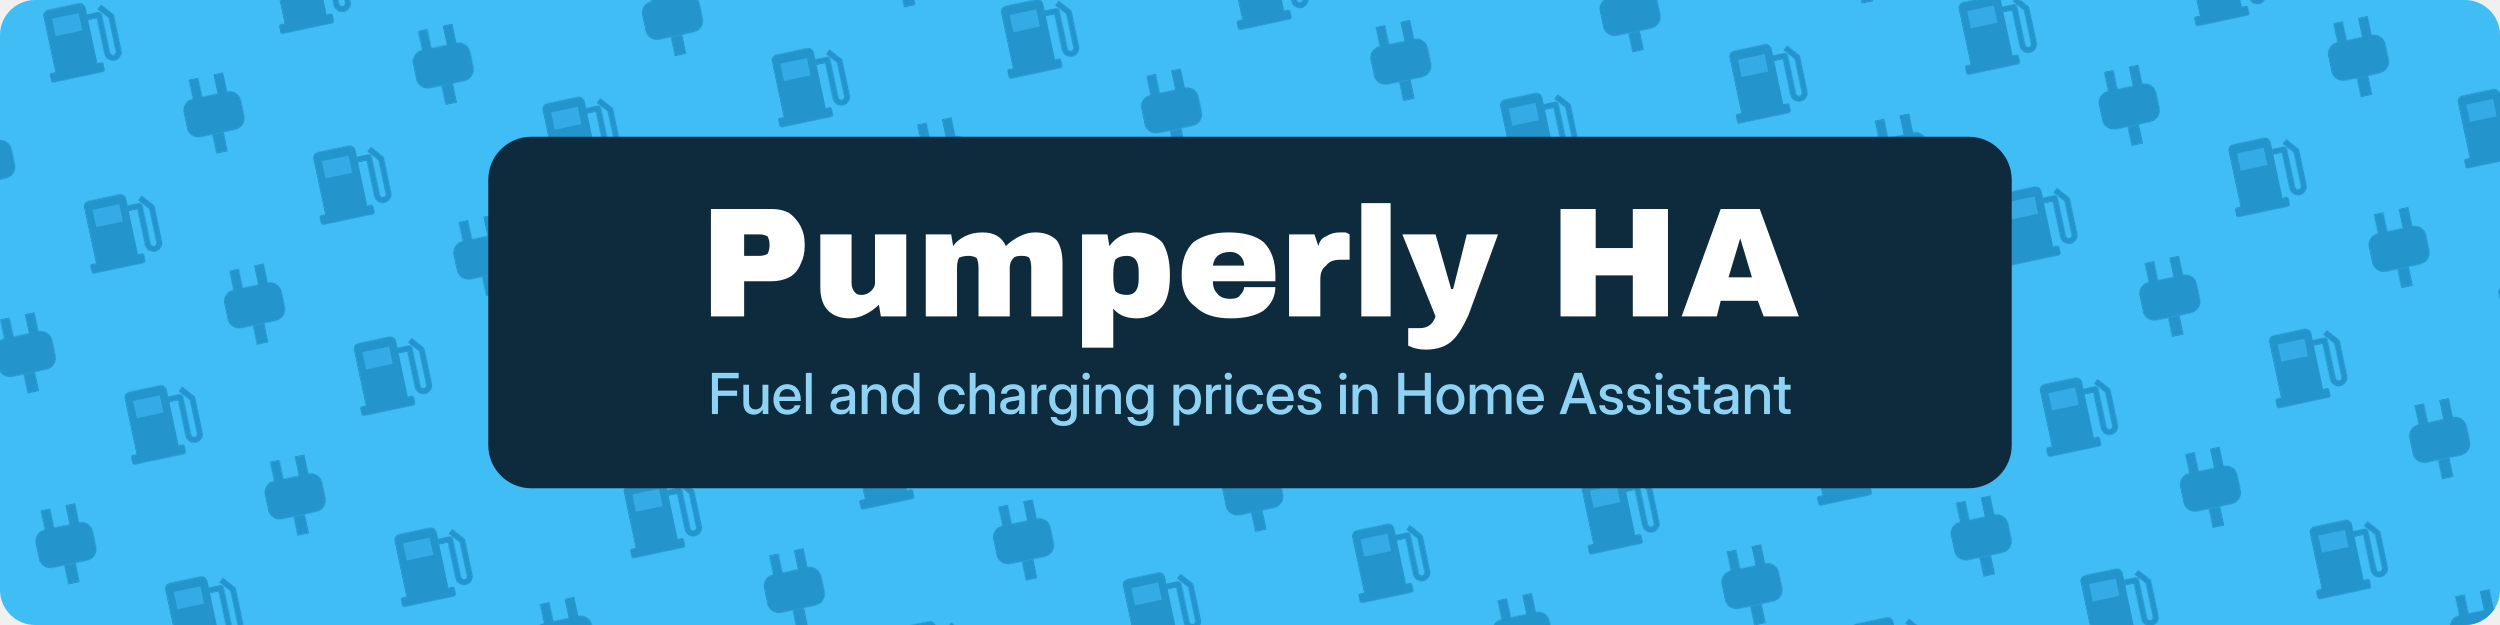
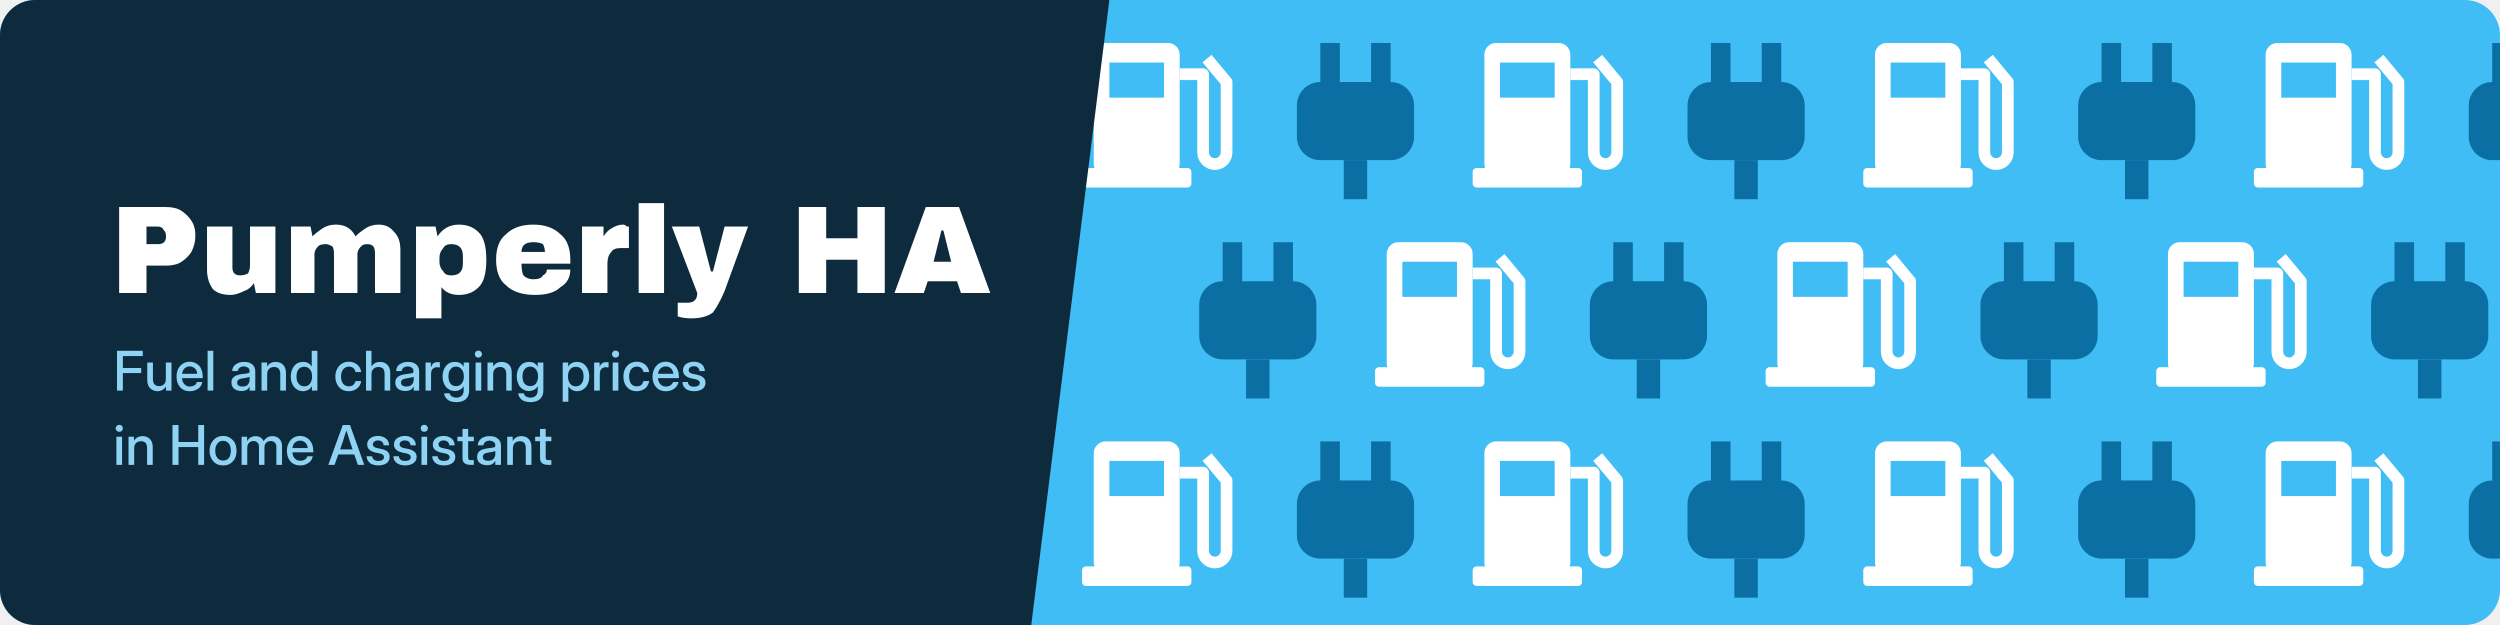
- <svg xmlns="http://www.w3.org/2000/svg" viewBox="0 0 1280 320" width="1280" height="320" role="img" aria-label="Pumperly HA: a wallpaper of pump and plug pictograms">
+ <svg xmlns="http://www.w3.org/2000/svg" viewBox="0 0 1280 320" width="1280" height="320" role="img" aria-label="Pumperly HA: a wall of pump and plug pictograms">
  <defs>
    <clipPath id="cl">
      <rect width="1280" height="320" rx="18" />
    </clipPath>
-     <pattern id="pp" width="120" height="100" patternUnits="userSpaceOnUse" patternTransform="rotate(-12)">
-       <g fill="#2394CC">
-         <g transform="translate(20,10)">
-           <rect x="0" y="0" width="22" height="34" rx="3" />
-           <rect x="4" y="5" width="14" height="9" fill="#35ABE6" />
-           <path d="M22 8 h6 v20 a3 3 0 0 0 6 0 v-18 l-5 -6" fill="none" stroke="#2394CC" stroke-width="3" stroke-linejoin="round" />
-           <rect x="-3" y="32" width="28" height="5" rx="1" />
-         </g>
-         <g transform="translate(80,60)">
-           <rect x="0" y="10" width="30" height="20" rx="6" />
-           <rect x="6" y="0" width="5" height="12" />
-           <rect x="19" y="0" width="5" height="12" />
-           <rect x="12" y="30" width="6" height="10" />
-         </g>
-       </g>
-     </pattern>
+     <g id="pu">
+       <rect x="0" y="0" width="22" height="34" rx="3" />
+       <rect x="4" y="5" width="14" height="9" fill="#41BDF5" />
+       <path d="M22 8 h6 v20 a3 3 0 0 0 6 0 v-18 l-5 -6" fill="none" stroke="currentColor" stroke-width="3" stroke-linejoin="round" />
+       <rect x="-3" y="32" width="28" height="5" rx="1" />
+     </g>
+     <g id="pl">
+       <rect x="0" y="10" width="30" height="20" rx="6" />
+       <rect x="6" y="0" width="5" height="12" />
+       <rect x="19" y="0" width="5" height="12" />
+       <rect x="12" y="30" width="6" height="10" />
+     </g>
  </defs>
  <g clip-path="url(#cl)">
    <rect width="1280" height="320" fill="#41BDF5" />
-     <rect width="1280" height="320" fill="url(#pp)" />
-     <rect x="250" y="70" width="780" height="180" rx="22" fill="#0E2A3D" />
-     <path fill="#fff" d="M412,125l0,1q0,5-2,9q-2,5-6,7q-4,2-9,2l-14,0l0,18l-17,0l0-55l31,0q5,0 9,2q4,3 6,7q2,4 2,9zM381,131l8,0q2,0 4-1q1-2 1-4l0-1q0-2-1-4q-2-1-4-1l-8,0zM451,162l-1-6q-3,3-7,5q-4,2-8,2q-7,0-11-4q-4-4-4-12l0-27l16,0l0,25q0,3 2,5q1,1 3,1q3,0 5-2q2-2 2-4l0-25l16,0l0,42zM544,135l0,27l-16,0l0-25q0-3-1-5q-1-1-4-1q-3,0-4,1q-2,2-2,5l0,25l-16,0l0-25q0-3-1-5q-2-1-4-1q-3,0-5,1q-1,2-1,5l0,25l-16,0l0-42l13,0l1,6q2-3 6-5q4-2 9-2q9,0 12,7q3-3 7-5q4-2 8-2q7,0 11,4q3,4 3,12zM599,141q0,11-4,16q-5,6-13,6q-8,0-12-5l0,20l-16,0l0-58l13,0l1,6q5-7 14-7q8,0 13,5q4,6 4,17zM570,140l0,2q0,4 1,7q2,2 6,2q6,0 6-8l0-4q0-8-6-8q-4,0-6,2q-1,3-1,7zM653,141l0,3l-32,0q0,4 2,6q2,3 7,3q4,0 5-2q2-2 2-4l16,0q0,7-6,12q-6,4-17,4q-12,0-18-6q-7-5-7-16q0-11 6-17q7-5 18-5q12,0 18,5q6,6 6,17zM621,136l16,0q0-3-2-5q-2-2-5-2q-8,0-9,7zM691,120l0,13l-5,0q-5,0-7,3q-3,2-3,7l0,19l-16,0l0-42l13,0l2,6q1-4 4-5q3-2 7-2q2,0 3,0q2,1 2,1zM697,162l0-58l15,0l0,58zM730,179q-5,0-9-2l0-9l6,0q6,0 8-6l-17-42l17,0l8,28l1,0l7-28l16,0l-15,41q-4,9-8,13q-5,5-14,5zM836,162l0-21l-19,0l0,21l-18,0l0-55l18,0l0,20l19,0l0-20l18,0l0,55zM903,162l-3-8l-19,0l-2,8l-18,0l20-55l20,0l20,55zM885,142l12,0l-6-20l0,0z" />
-     <path fill="#8FD3F4" d="M364.5,212l0-21.1l13.7,0l0,2.8l-10.6,0l0,6.3l9.8,0l0,2.7l-9.8,0l0,9.3zM386,212.3q-1.6,0-2.8-.7q-1.2-.6-1.9-2q-.7-1.3-.7-3.2l0-9.4l2.9,0l0,9q0,1.8 .9,2.7q.9,.9 2.4,.9q1,0 1.8-.4q.9-.4 1.3-1.3q.5-.9 .5-2.2l0-8.7l3,0l0,15l-2.9,0l0-3.7l.7,0q-.8,2-2.1,3q-1.3,1-3.1,1zM403.2,212.3q-2.3,0-3.9-1q-1.5-1-2.4-2.7q-.9-1.8-.9-4q0-2.3 .9-4.1q.9-1.8 2.5-2.8q1.6-1 3.6-1q1.6,0 2.9,.6q1.3,.5 2.2,1.6q.9,1 1.4,2.5q.5,1.4 .5,3.1l0,.8l-12.6,0l0-2.2l11,0l-1.3,.7q0-1.4-.5-2.5q-.5-1-1.4-1.5q-.9-.6-2.2-.6q-1.2,0-2.1,.6q-.9,.5-1.4,1.5q-.5,1.1-.5,2.5l0,1.2q0,1.5 .5,2.5q.5,1.1 1.4,1.7q1,.6 2.3,.6q1,0 1.7-.3q.8-.3 1.3-.8q.5-.5 .7-1.2l2.9,0q-.3,1.4-1.2,2.5q-1,1.1-2.4,1.7q-1.4,.6-3,.6zM415.6,190.9l0,21.1l-3,0l0-21.1zM430.4,212.2q-1.5,0-2.7-.5q-1.1-.5-1.8-1.5q-.7-1-.7-2.5q0-1.3 .5-2.1q.5-.8 1.3-1.3q.9-.5 1.9-.7q1.1-.3 2.2-.4q1.4-.2 2.2-.3q.9-.1 1.2-.3q.4-.2 .4-.8l0-.1q0-.7-.4-1.3q-.4-.5-1-.9q-.7-.3-1.7-.3q-.9,0-1.6,.3q-.8,.3-1.2,.9q-.4,.5-.5,1.2l-2.9,0q.1-1.4 .8-2.5q.8-1.1 2.2-1.7q1.4-.7 3.3-.7q1.4,0 2.5,.4q1.1,.4 1.8,1q.8,.7 1.2,1.6q.4,.9 .4,2l0,10.3l-2.9,0l0-2.1l-.1,0q-.3,.6-.8,1.1q-.6,.6-1.4,.9q-.9,.3-2.2,.3zM431,209.8q1.3,0 2.2-.4q.8-.5 1.3-1.3q.4-.8 .4-1.7l0-1.7q-.2,.1-.5,.2q-.4,.1-.9,.2q-.5,.1-1.1,.2q-.5,.1-1.1,.1q-.8,.2-1.5,.4q-.8,.3-1.2,.7q-.4,.5-.4,1.3q0,.6 .3,1.1q.4,.4 1,.7q.6,.2 1.5,.2zM444.2,203.4l0,8.6l-3,0l0-15l2.9,0l0,3.8l-.7,0q.8-2.1 2.1-3.1q1.3-1 3.1-1q1.6,0 2.8,.7q1.2,.7 1.9,2q.7,1.3 .7,3.3l0,9.3l-2.9,0l0-8.9q0-1.8-.9-2.8q-.9-.9-2.4-.9q-1,0-1.9,.4q-.8,.4-1.2,1.3q-.5,.9-.5,2.3zM463.2,212.3q-2,0-3.4-1q-1.5-1-2.3-2.7q-.8-1.8-.8-4.1q0-2.3 .8-4q.8-1.8 2.3-2.8q1.4-1 3.3-1q1,0 1.9,.3q.9,.3 1.6,.8q.7,.6 1.1,1.4l.1,0l0-8.3l3,0l0,21.1l-3,0l0-2.3l0,0q-.5,.9-1.2,1.5q-.7,.5-1.6,.8q-.9,.3-1.8,.3zM463.8,209.7q1.2,0 2.2-.6q.9-.7 1.4-1.8q.6-1.2 .6-2.8q0-1.6-.6-2.7q-.5-1.2-1.4-1.8q-1-.7-2.2-.7q-1.2,0-2.1,.6q-1,.6-1.5,1.8q-.5,1.1-.5,2.8q0,1.7 .5,2.9q.5,1.1 1.5,1.7q.9,.6 2.1,.6zM487.4,212.3q-2.1,0-3.7-1q-1.6-.9-2.5-2.7q-.9-1.8-.9-4q0-2.4 .9-4.1q.9-1.8 2.5-2.8q1.6-1 3.7-1q1.4,0 2.5,.4q1.1,.4 2,1.1q.9,.8 1.4,1.8q.5,1 .7,2.2l-3,0q-.1-.7-.4-1.2q-.3-.5-.7-.9q-.5-.4-1.1-.6q-.6-.2-1.4-.2q-1.2,0-2.2,.6q-.9,.7-1.4,1.9q-.5,1.2-.5,2.8q0,1.5 .5,2.7q.5,1.2 1.4,1.8q1,.7 2.2,.7q.8,0 1.4-.2q.6-.2 1-.6q.4-.4 .7-.9q.3-.6 .5-1.2l3,0q-.2,1.1-.7,2.1q-.5,1-1.4,1.8q-.9,.7-2,1.1q-1.1,.4-2.5,.4zM499.5,203.4l0,8.6l-3,0l0-21.1l3,0l0,9.9l-.8,0q.8-2.1 2.1-3.1q1.3-1 3.2-1q1.5,0 2.7,.7q1.2,.7 2,2q.7,1.3 .7,3.3l0,9.3l-3,0l0-8.9q0-1.8-.9-2.8q-.8-.9-2.4-.9q-1,0-1.8,.4q-.8,.4-1.3,1.3q-.5,.9-.5,2.3zM517.3,212.2q-1.5,0-2.7-.5q-1.1-.5-1.8-1.5q-.7-1-.7-2.5q0-1.3 .5-2.1q.5-.8 1.3-1.3q.9-.5 1.9-.7q1.1-.3 2.2-.4q1.4-.2 2.2-.3q.9-.1 1.2-.3q.4-.2 .4-.8l0-.1q0-.7-.4-1.3q-.4-.5-1-.9q-.7-.3-1.7-.3q-.9,0-1.6,.3q-.8,.3-1.2,.9q-.4,.5-.5,1.2l-2.9,0q.1-1.4 .8-2.5q.8-1.1 2.2-1.7q1.4-.7 3.3-.7q1.4,0 2.5,.4q1.1,.4 1.8,1q.8,.7 1.2,1.6q.4,.9 .4,2l0,10.3l-2.9,0l0-2.1l-.1,0q-.3,.6-.8,1.1q-.6,.6-1.4,.9q-.9,.3-2.2,.3zM517.9,209.8q1.3,0 2.2-.4q.8-.5 1.3-1.3q.4-.8 .4-1.7l0-1.7q-.2,.1-.5,.2q-.4,.1-.9,.2q-.5,.1-1.1,.2q-.5,.1-1.1,.1q-.8,.2-1.5,.4q-.8,.3-1.2,.7q-.4,.5-.4,1.3q0,.6 .3,1.1q.4,.4 1,.7q.6,.2 1.5,.2zM528.1,212l0-15l2.8,0l0,2.5l.1,0q.4-1.3 1.3-2q.9-.6 2.3-.6q.4,0 .6,0q.3,0 .5,0l0,2.8q-.2,0-.6-.1q-.4,0-1,0q-.8,0-1.5,.4q-.7,.3-1.1,1.1q-.4,.8-.4,2.1l0,8.8zM544.5,218.1q-1.9,0-3.3-.5q-1.4-.6-2.2-1.6q-.9-1.1-1.1-2.5l3,0q.2,.7 .7,1.2q.5,.5 1.2,.7q.7,.3 1.7,.3q1.8,0 2.8-1q1-1 1-2.8l0-2.3l0,0q-.5,.9-1.2,1.5q-.7,.5-1.6,.8q-.8,.3-1.8,.3q-2,0-3.4-1q-1.5-1-2.3-2.7q-.8-1.7-.8-4q0-2.3 .8-4q.8-1.8 2.3-2.8q1.4-1 3.4-1q.9,0 1.8,.3q.9,.3 1.6,.9q.7,.5 1.2,1.4l0,0l0-2.3l3,0l0,14.8q0,2.3-.9,3.7q-1,1.3-2.5,2q-1.6,.6-3.4,.6zM544.3,209.6q1.3,0 2.2-.6q.9-.6 1.5-1.8q.5-1.2 .5-2.7q0-1.6-.5-2.8q-.6-1.1-1.5-1.8q-.9-.6-2.2-.6q-1.2,0-2.1,.6q-.9,.6-1.5,1.7q-.5,1.2-.5,2.9q0,1.6 .5,2.8q.6,1.1 1.5,1.7q.9,.6 2.1,.6zM554.6,212l0-15l3,0l0,15zM556.1,194.5q-.8,0-1.3-.6q-.6-.5-.6-1.3q0-.7 .6-1.3q.5-.5 1.3-.5q.8,0 1.4,.5q.5,.6 .5,1.3q0,.8-.5,1.3q-.6,.6-1.4,.6zM564,203.4l0,8.6l-3,0l0-15l2.9,0l0,3.8l-.7,0q.8-2.1 2.1-3.1q1.3-1 3.1-1q1.6,0 2.8,.7q1.2,.7 1.9,2q.8,1.3 .8,3.3l0,9.3l-3,0l0-8.9q0-1.8-.9-2.8q-.9-.9-2.4-.9q-1,0-1.8,.4q-.9,.4-1.3,1.3q-.5,.9-.5,2.3zM583.7,218.1q-1.8,0-3.2-.5q-1.4-.6-2.2-1.6q-.9-1.1-1.1-2.5l3,0q.2,.7 .7,1.2q.5,.5 1.2,.7q.7,.3 1.6,.3q1.9,0 2.9-1q1-1 1-2.8l0-2.3l0,0q-.5,.9-1.2,1.5q-.7,.5-1.6,.8q-.8,.3-1.8,.3q-2,0-3.4-1q-1.5-1-2.3-2.7q-.8-1.7-.8-4q0-2.3 .8-4q.8-1.8 2.3-2.8q1.4-1 3.4-1q.9,0 1.8,.3q.9,.3 1.6,.9q.7,.5 1.2,1.4l0,0l0-2.3l3,0l0,14.8q0,2.3-1,3.7q-.9,1.3-2.4,2q-1.6,.6-3.5,.6zM583.6,209.6q1.3,0 2.2-.6q.9-.6 1.5-1.8q.5-1.2 .5-2.7q0-1.6-.5-2.8q-.6-1.1-1.5-1.8q-.9-.6-2.2-.6q-1.2,0-2.1,.6q-1,.6-1.5,1.7q-.5,1.2-.5,2.9q0,1.6 .5,2.8q.5,1.1 1.5,1.7q.9,.6 2.1,.6zM600.8,217.9l0-20.9l3,0l0,2.2l0,0q.5-.8 1.2-1.4q.7-.5 1.6-.8q.9-.3 1.8-.3q2,0 3.4,1q1.5,1 2.3,2.8q.8,1.7 .8,4q0,2.3-.8,4.1q-.8,1.7-2.3,2.7q-1.4,1-3.4,1q-.9,0-1.8-.3q-.8-.3-1.5-.8q-.7-.6-1.2-1.5l-.1,0l0,8.2zM607.8,209.7q1.2,0 2.1-.6q1-.6 1.5-1.7q.5-1.2 .5-2.9q0-1.7-.5-2.8q-.5-1.2-1.5-1.8q-.9-.6-2.1-.6q-1.3,0-2.2,.7q-.9,.6-1.5,1.8q-.5,1.1-.5,2.7q0,1.6 .5,2.8q.6,1.1 1.5,1.8q.9,.6 2.2,.6zM617.5,212l0-15l2.9,0l0,2.5l.1,0q.4-1.3 1.3-2q.8-.6 2.3-.6q.3,0 .6,0q.3,0 .5,0l0,2.8q-.2,0-.6-.1q-.5,0-1,0q-.8,0-1.5,.4q-.7,.3-1.2,1.1q-.4,.8-.4,2.1l0,8.8zM627.4,212l0-15l3,0l0,15zM628.9,194.5q-.8,0-1.4-.6q-.5-.5-.5-1.3q0-.7 .5-1.3q.6-.5 1.4-.5q.8,0 1.3,.5q.6,.6 .6,1.3q0,.8-.6,1.3q-.5,.6-1.3,.6zM640.1,212.3q-2.1,0-3.7-1q-1.6-.9-2.5-2.7q-.9-1.8-.9-4q0-2.4 .9-4.1q.9-1.8 2.5-2.8q1.6-1 3.7-1q1.4,0 2.5,.4q1.2,.4 2,1.1q.9,.8 1.4,1.8q.5,1 .7,2.2l-3,0q-.1-.7-.4-1.2q-.3-.5-.7-.9q-.5-.4-1.1-.6q-.6-.2-1.3-.2q-1.3,0-2.2,.6q-1,.7-1.5,1.9q-.5,1.2-.5,2.8q0,1.5 .5,2.7q.5,1.2 1.5,1.8q.9,.7 2.2,.7q.7,0 1.3-.2q.6-.2 1-.6q.5-.4 .7-.9q.3-.6 .5-1.2l3,0q-.1,1.1-.7,2.1q-.5,1-1.4,1.8q-.8,.7-2,1.1q-1.1,.4-2.5,.4zM655.6,212.3q-2.2,0-3.8-1q-1.6-1-2.5-2.7q-.8-1.8-.8-4q0-2.3 .9-4.1q.9-1.8 2.4-2.8q1.6-1 3.7-1q1.5,0 2.8,.6q1.3,.5 2.2,1.6q.9,1 1.4,2.5q.5,1.4 .5,3.1l0,.8l-12.6,0l0-2.2l11.1,0l-1.4,.7q0-1.4-.4-2.5q-.5-1-1.5-1.5q-.9-.6-2.1-.6q-1.2,0-2.2,.6q-.9,.5-1.4,1.5q-.5,1.1-.5,2.5l0,1.2q0,1.5 .5,2.5q.5,1.1 1.5,1.7q.9,.6 2.3,.6q.9,0 1.7-.3q.7-.3 1.2-.8q.5-.5 .7-1.2l2.9,0q-.3,1.4-1.2,2.5q-.9,1.1-2.3,1.7q-1.4,.6-3.1,.6zM670.6,212.4q-1.8,0-3.1-.6q-1.4-.6-2.2-1.6q-.9-1.1-1-2.7l3,0q.1,1.2 .9,1.8q.8,.7 2.3,.7q1.4,0 2.2-.6q.9-.6 .9-1.5q0-.7-.6-1.2q-.6-.5-1.6-.7l-2.5-.5q-2.1-.5-3.2-1.6q-1.1-1-1.1-2.7q0-1.3 .8-2.3q.7-1 2-1.6q1.3-.6 3-.6q1.7,0 3,.6q1.3,.6 2,1.7q.8,1.1 .8,2.6l-2.8,0q0-1.1-.9-1.8q-.8-.7-2.1-.7q-1.3,0-2,.6q-.8,.6-.8,1.4q0,.8 .6,1.3q.6,.4 1.6,.7l2.5,.5q2.2,.5 3.3,1.5q1,1 1,2.7q0,1.4-.8,2.4q-.8,1-2.1,1.6q-1.4,.6-3.1,.6zM686.1,212l0-15l3,0l0,15zM687.6,194.5q-.8,0-1.3-.6q-.6-.5-.6-1.3q0-.7 .6-1.3q.5-.5 1.3-.5q.8,0 1.4,.5q.5,.6 .5,1.3q0,.8-.5,1.3q-.6,.6-1.4,.6zM695.5,203.4l0,8.6l-3,0l0-15l2.9,0l0,3.8l-.7,0q.8-2.1 2.1-3.1q1.3-1 3.1-1q1.6,0 2.8,.7q1.2,.7 1.9,2q.7,1.3 .7,3.3l0,9.3l-2.9,0l0-8.9q0-1.8-.9-2.8q-.9-.9-2.4-.9q-1,0-1.9,.4q-.8,.4-1.2,1.3q-.5,.9-.5,2.3zM715.9,212l0-21.1l3.1,0l0,8.9l10.5,0l0-8.9l3.1,0l0,21.1l-3.1,0l0-9.4l-10.5,0l0,9.4zM742.7,212.3q-2.2,0-3.8-1q-1.6-.9-2.5-2.7q-.9-1.8-.9-4q0-2.4 .9-4.1q.9-1.8 2.5-2.8q1.6-1 3.8-1q2.1,0 3.7,1q1.6,1 2.5,2.8q.9,1.7 .9,4.1q0,2.2-.9,4q-.9,1.8-2.5,2.7q-1.6,1-3.7,1zM742.7,209.8q1.3,0 2.2-.7q.9-.6 1.4-1.8q.5-1.2 .5-2.7q0-1.7-.5-2.8q-.5-1.2-1.4-1.9q-.9-.6-2.2-.6q-1.3,0-2.2,.6q-.9,.7-1.4,1.9q-.6,1.1-.6,2.8q0,1.5 .6,2.7q.5,1.2 1.4,1.8q.9,.7 2.2,.7zM752.5,212l0-15l2.9,0l0,3.2l-.3,0q.4-1.1 1.1-1.9q.8-.8 1.7-1.2q.9-.4 1.9-.4q1.8,0 3,1q1.3,1 1.5,2.5l-.4,0q.3-1 1-1.8q.7-.7 1.7-1.2q1-.5 2.3-.5q1.4,0 2.5,.7q1.1,.6 1.8,1.8q.7,1.2 .7,3l0,9.8l-3,0l0-9.6q0-1.6-.9-2.3q-.9-.7-2.1-.7q-1,0-1.7,.4q-.8,.4-1.2,1.2q-.4,.7-.4,1.7l0,9.3l-2.9,0l0-9.8q0-1.3-.8-2.1q-.9-.7-2.1-.7q-.9,0-1.7,.4q-.7,.4-1.2,1.2q-.4,.8-.4,2l0,9zM783.6,212.3q-2.2,0-3.8-1q-1.6-1-2.4-2.7q-.9-1.8-.9-4q0-2.3 .9-4.1q.9-1.8 2.5-2.8q1.5-1 3.6-1q1.6,0 2.8,.6q1.3,.5 2.2,1.6q1,1 1.5,2.5q.5,1.4 .5,3.1l0,.8l-12.6,0l0-2.2l11,0l-1.3,.7q0-1.4-.5-2.5q-.5-1-1.4-1.5q-.9-.6-2.2-.6q-1.2,0-2.1,.6q-.9,.5-1.4,1.5q-.5,1.1-.5,2.5l0,1.2q0,1.5 .5,2.5q.4,1.1 1.4,1.7q.9,.6 2.3,.6q1,0 1.7-.3q.8-.3 1.2-.8q.5-.5 .8-1.2l2.8,0q-.2,1.4-1.2,2.5q-.9,1.1-2.3,1.7q-1.4,.6-3.1,.6zM798.5,212l7.6-21.1l3.8,0l7.6,21.1l-3.4,0l-4-11.9q-.5-1.5-1.1-3.3q-.6-1.8-1.4-4.5l.9,0q-.8,2.7-1.4,4.5q-.6,1.8-1.1,3.3l-4.2,11.9zM802.7,206.5l0-2.7l10.6,0l0,2.7zM825,212.4q-1.7,0-3.1-.6q-1.4-.6-2.2-1.6q-.8-1.1-.9-2.7l2.9,0q.1,1.2 1,1.8q.8,.7 2.3,.7q1.4,0 2.2-.6q.8-.6 .8-1.5q0-.7-.6-1.2q-.5-.5-1.5-.7l-2.5-.5q-2.1-.5-3.2-1.6q-1.1-1-1.1-2.7q0-1.3 .7-2.3q.7-1 2-1.6q1.3-.6 3-.6q1.7,0 3,.6q1.3,.6 2.1,1.7q.7,1.1 .8,2.6l-2.9,0q0-1.1-.8-1.8q-.8-.7-2.1-.7q-1.3,0-2.1,.6q-.7,.6-.7,1.4q0,.8 .6,1.3q.5,.4 1.5,.7l2.6,.5q2.2,.5 3.2,1.5q1,1 1,2.7q0,1.4-.7,2.4q-.8,1-2.2,1.6q-1.3,.6-3.1,.6zM839.2,212.4q-1.7,0-3.1-.6q-1.3-.6-2.2-1.6q-.8-1.1-.9-2.7l2.9,0q.1,1.2 1,1.8q.8,.7 2.3,.7q1.4,0 2.2-.6q.8-.6 .8-1.5q0-.7-.6-1.2q-.5-.5-1.5-.7l-2.5-.5q-2.1-.5-3.2-1.6q-1.1-1-1.1-2.7q0-1.3 .7-2.3q.7-1 2-1.6q1.3-.6 3-.6q1.7,0 3,.6q1.3,.6 2.1,1.7q.7,1.1 .8,2.6l-2.9,0q0-1.1-.8-1.8q-.8-.7-2.1-.7q-1.3,0-2.1,.6q-.7,.6-.7,1.4q0,.8 .6,1.3q.5,.4 1.5,.7l2.6,.5q2.2,.5 3.2,1.5q1,1 1,2.7q0,1.4-.7,2.4q-.8,1-2.2,1.6q-1.3,.6-3.1,.6zM847.9,212l0-15l3,0l0,15zM849.4,194.5q-.8,0-1.4-.6q-.5-.5-.5-1.3q0-.7 .5-1.3q.6-.5 1.4-.5q.8,0 1.3,.5q.6,.6 .6,1.3q0,.8-.6,1.3q-.5,.6-1.3,.6zM859.8,212.4q-1.7,0-3.1-.6q-1.4-.6-2.2-1.6q-.9-1.1-1-2.7l3,0q.1,1.2 .9,1.8q.9,.7 2.3,.7q1.4,0 2.3-.6q.8-.6 .8-1.5q0-.7-.6-1.2q-.6-.5-1.6-.7l-2.4-.5q-2.2-.5-3.2-1.6q-1.1-1-1.1-2.7q0-1.3 .7-2.3q.7-1 2-1.6q1.3-.6 3-.6q1.7,0 3,.6q1.3,.6 2.1,1.7q.7,1.1 .8,2.6l-2.9,0q0-1.1-.8-1.8q-.8-.7-2.2-.7q-1.2,0-2,.6q-.7,.6-.7,1.4q0,.8 .5,1.3q.6,.4 1.6,.7l2.6,.5q2.2,.5 3.2,1.5q1,1 1,2.7q0,1.4-.8,2.4q-.8,1-2.1,1.6q-1.4,.6-3.1,.6zM875.6,197l0,2.5l-8.6,0l0-2.5zM869.6,193l3,0l0,15q0,.9 .3,1.2q.4,.3 1.3,.3q.3,0 .7,0q.4,0 .7,0l0,2.5q-.3,0-.8,0q-.6,0-1,0q-2.1,0-3.2-.9q-1-.9-1-2.7zM882.6,212.2q-1.5,0-2.7-.5q-1.2-.5-1.8-1.5q-.7-1-.7-2.5q0-1.3 .5-2.1q.5-.8 1.3-1.3q.8-.5 1.9-.7q1.1-.3 2.2-.4q1.4-.2 2.2-.3q.8-.1 1.2-.3q.3-.2 .3-.8l0-.1q0-.7-.3-1.3q-.4-.5-1.1-.9q-.6-.3-1.6-.3q-.9,0-1.7,.3q-.7,.3-1.1,.9q-.5,.5-.5,1.2l-2.9,0q0-1.4 .8-2.5q.8-1.1 2.2-1.7q1.4-.7 3.3-.7q1.3,0 2.4,.4q1.1,.4 1.9,1q.8,.7 1.2,1.6q.4,.9 .4,2l0,10.3l-3,0l0-2.1l0,0q-.3,.6-.9,1.1q-.5,.6-1.4,.9q-.8,.3-2.1,.3zM883.2,209.8q1.3,0 2.2-.4q.8-.5 1.2-1.3q.4-.8 .4-1.7l0-1.7q-.1,.1-.5,.2q-.3,.1-.8,.2q-.5,.1-1.1,.2q-.6,.1-1.1,.1q-.9,.2-1.6,.4q-.7,.3-1.1,.7q-.4,.5-.4,1.3q0,.6 .3,1.1q.3,.4 1,.7q.6,.2 1.5,.2zM896.3,203.4l0,8.6l-2.9,0l0-15l2.9,0l0,3.8l-.7,0q.7-2.1 2-3.1q1.4-1 3.2-1q1.6,0 2.8,.7q1.2,.7 1.9,2q.7,1.3 .7,3.3l0,9.3l-3,0l0-8.9q0-1.8-.8-2.8q-.9-.9-2.4-.9q-1.1,0-1.9,.4q-.8,.4-1.3,1.3q-.5,.9-.5,2.3zM916.8,197l0,2.5l-8.7,0l0-2.5zM910.8,193l3,0l0,15q0,.9 .3,1.2q.3,.3 1.2,.3q.4,0 .8,0q.4,0 .7,0l0,2.5q-.4,0-.9,0q-.5,0-1,0q-2.1,0-3.1-.9q-1-.9-1-2.7z" />
+     <use href="#pu" fill="#FFF" color="#FFF" transform="translate(560,22) scale(2)" />
+     <use href="#pl" fill="#0B6FA4" color="#0B6FA4" transform="translate(664,22) scale(2)" />
+     <use href="#pu" fill="#FFF" color="#FFF" transform="translate(760,22) scale(2)" />
+     <use href="#pl" fill="#0B6FA4" color="#0B6FA4" transform="translate(864,22) scale(2)" />
+     <use href="#pu" fill="#FFF" color="#FFF" transform="translate(960,22) scale(2)" />
+     <use href="#pl" fill="#0B6FA4" color="#0B6FA4" transform="translate(1064,22) scale(2)" />
+     <use href="#pu" fill="#FFF" color="#FFF" transform="translate(1160,22) scale(2)" />
+     <use href="#pl" fill="#0B6FA4" color="#0B6FA4" transform="translate(1264,22) scale(2)" />
+     <use href="#pl" fill="#0B6FA4" color="#0B6FA4" transform="translate(614,124) scale(2)" />
+     <use href="#pu" fill="#FFF" color="#FFF" transform="translate(710,124) scale(2)" />
+     <use href="#pl" fill="#0B6FA4" color="#0B6FA4" transform="translate(814,124) scale(2)" />
+     <use href="#pu" fill="#FFF" color="#FFF" transform="translate(910,124) scale(2)" />
+     <use href="#pl" fill="#0B6FA4" color="#0B6FA4" transform="translate(1014,124) scale(2)" />
+     <use href="#pu" fill="#FFF" color="#FFF" transform="translate(1110,124) scale(2)" />
+     <use href="#pl" fill="#0B6FA4" color="#0B6FA4" transform="translate(1214,124) scale(2)" />
+     <use href="#pu" fill="#FFF" color="#FFF" transform="translate(1310,124) scale(2)" />
+     <use href="#pu" fill="#FFF" color="#FFF" transform="translate(560,226) scale(2)" />
+     <use href="#pl" fill="#0B6FA4" color="#0B6FA4" transform="translate(664,226) scale(2)" />
+     <use href="#pu" fill="#FFF" color="#FFF" transform="translate(760,226) scale(2)" />
+     <use href="#pl" fill="#0B6FA4" color="#0B6FA4" transform="translate(864,226) scale(2)" />
+     <use href="#pu" fill="#FFF" color="#FFF" transform="translate(960,226) scale(2)" />
+     <use href="#pl" fill="#0B6FA4" color="#0B6FA4" transform="translate(1064,226) scale(2)" />
+     <use href="#pu" fill="#FFF" color="#FFF" transform="translate(1160,226) scale(2)" />
+     <use href="#pl" fill="#0B6FA4" color="#0B6FA4" transform="translate(1264,226) scale(2)" />
+     <path d="M0 0 H568 L528 320 H0 Z" fill="#0E2A3D" />
+     <path fill="#fff" d="M100,120l0,1q0,4-2,8q-2,3-5,5q-3,2-8,2l-10,0l0,14l-14,0l0-44l24,0q5,0 8,2q3,2 5,5q2,3 2,7zM75,125l6,0q2,0 3-1q1-1 1-3l0,0q0-2-1-3q-1-2-3-2l-6,0zM131,150l-1-5q-2,3-5,4q-4,2-7,2q-6,0-9-3q-3-4-3-10l0-22l13,0l0,21q0,2 1,3q1,1 3,1q2,0 4-1q1-2 1-4l0-20l13,0l0,34zM205,128l0,22l-13,0l0-20q0-3-1-4q-1-1-3-1q-2,0-3,1q-2,2-2,4l0,20l-12,0l0-20q0-3-1-4q-2-1-3-1q-3,0-4,1q-2,2-2,4l0,20l-12,0l0-34l10,0l1,5q2-2 5-4q3-2 7-2q7,0 10,6q2-2 5-4q3-2 7-2q5,0 8,4q3,3 3,9zM249,133q0,9-3,13q-4,5-11,5q-6,0-9-4l0,16l-13,0l0-47l10,0l1,5q4-6 11-6q7,0 11,5q3,4 3,13zM225,132l0,2q0,3 2,5q1,2 4,2q6,0 6-6l0-4q0-6-6-6q-3,0-4,2q-2,2-2,5zM292,133l0,2l-25,0q0,4 1,6q2,2 5,2q4,0 5-2q2-1 2-3l12,0q0,6-5,9q-4,4-13,4q-10,0-15-5q-5-4-5-13q0-9 5-13q5-5 14-5q9,0 14,5q5,4 5,13zM267,129l12,0q0-2-1-4q-2-1-5-1q-6,0-6,5zM322,116l0,11l-4,0q-4,0-5,2q-2,2-2,6l0,15l-13,0l0-34l11,0l0,5q2-3 4-4q3-2 6-2q1,0 2,1q1,0 1,0zM327,150l0-46l13,0l0,46zM354,163q-4,0-7-1l0-7l5,0q5,0 5-5l-13-34l14,0l6,23l1,0l6-23l12,0l-12,33q-3,7-6,11q-4,3-11,3zM439,150l0-17l-16,0l0,17l-14,0l0-44l14,0l0,16l16,0l0-16l14,0l0,44zM492,150l-2-6l-15,0l-2,6l-15,0l16-44l17,0l16,44zM478,134l9,0l-4-16l-1,0z" />
+     <path fill="#8FD3F4" d="M59.9,200l0-20.4l13.2,0l0,2.7l-10.2,0l0,6.1l9.4,0l0,2.6l-9.4,0l0,9zM80.6,200.3q-1.4,0-2.6-.7q-1.2-.6-1.9-1.9q-.7-1.3-.7-3.1l0-9l2.9,0l0,8.6q0,1.7 .8,2.6q.9,.9 2.4,.9q.9,0 1.7-.4q.8-.4 1.3-1.2q.4-.9 .4-2.2l0-8.3l2.9,0l0,14.4l-2.8,0l0-3.6l.7,0q-.7,1.9-2,2.9q-1.3,1-3.1,1zM97.2,200.3q-2.1,0-3.6-.9q-1.6-1-2.4-2.7q-.8-1.7-.8-3.9q0-2.2 .8-3.9q.9-1.7 2.4-2.7q1.5-1 3.5-1q1.5,0 2.8,.6q1.2,.5 2.1,1.5q.9,1 1.3,2.4q.5,1.4 .5,3.1l0,.8l-12.1,0l0-2.2l10.6,0l-1.3,.6q0-1.3-.4-2.3q-.5-1-1.4-1.5q-.9-.6-2.1-.6q-1.2,0-2,.6q-.9,.5-1.4,1.5q-.5,1-.5,2.3l0,1.3q0,1.4 .5,2.4q.5,1 1.4,1.6q.9,.6 2.2,.6q.9,0 1.6-.3q.8-.3 1.3-.8q.4-.5 .6-1.2l2.8,0q-.3,1.4-1.1,2.5q-.9,1-2.3,1.6q-1.3,.6-3,.6zM109.2,179.6l0,20.4l-2.9,0l0-20.4zM123.5,200.2q-1.4,0-2.5-.5q-1.2-.5-1.8-1.4q-.7-1-.7-2.4q0-1.3 .5-2.1q.5-.7 1.3-1.2q.8-.5 1.8-.7q1-.3 2.1-.4q1.4-.2 2.2-.3q.8-.1 1.1-.3q.3-.2 .3-.7l0-.2q0-.7-.3-1.2q-.3-.5-1-.8q-.7-.4-1.6-.4q-.9,0-1.6,.3q-.7,.3-1.1,.9q-.4,.5-.5,1.2l-2.8,0q0-1.4 .8-2.5q.8-1 2.1-1.6q1.4-.6 3.2-.6q1.3,0 2.4,.3q1,.4 1.8,1q.7,.6 1.1,1.5q.4,.9 .4,2l0,9.9l-2.9,0l0-2.1l0,0q-.3,.6-.8,1.2q-.5,.5-1.4,.8q-.8,.3-2.1,.3zM124.1,197.9q1.3,0 2.1-.4q.8-.5 1.2-1.3q.4-.7 .4-1.6l0-1.7q-.1,.1-.4,.2q-.4,.1-.8,.2q-.5,.1-1.1,.2q-.5,.1-1.1,.2q-.8,.1-1.5,.3q-.7,.3-1.1,.7q-.4,.5-.4,1.2q0,.6 .3,1.1q.4,.4 1,.7q.6,.2 1.4,.2zM136.8,191.7l0,8.3l-2.9,0l0-14.4l2.9,0l0,3.5l-.7,0q.7-1.9 2-2.9q1.2-.9 3-.9q1.5,0 2.7,.6q1.2,.7 1.9,1.9q.7,1.3 .7,3.2l0,9l-2.9,0l0-8.6q0-1.8-.9-2.7q-.8-.8-2.3-.8q-1,0-1.8,.4q-.7,.4-1.2,1.2q-.5,.8-.5,2.2zM155.2,200.3q-1.9,0-3.3-1q-1.4-.9-2.2-2.6q-.8-1.7-.8-3.9q0-2.2 .8-3.9q.8-1.7 2.2-2.7q1.4-.9 3.3-.9q.9,0 1.7,.2q.9,.3 1.5,.8q.7,.5 1.2,1.4l0,0l0-8.1l2.9,0l0,20.4l-2.8,0l0-2.2l-.1,0q-.5,.8-1.1,1.4q-.7,.5-1.6,.8q-.8,.3-1.7,.3zM155.8,197.8q1.2,0 2.1-.6q.9-.6 1.4-1.8q.5-1.1 .5-2.6q0-1.6-.5-2.7q-.5-1.1-1.4-1.7q-.9-.6-2.1-.6q-1.2,0-2.1,.5q-.9,.6-1.4,1.7q-.5,1.1-.5,2.8q0,1.6 .5,2.7q.5,1.1 1.4,1.7q.9,.6 2.1,.6zM178.6,200.3q-2.1,0-3.6-.9q-1.6-1-2.4-2.7q-.9-1.7-.9-3.9q0-2.2 .9-3.9q.8-1.7 2.4-2.7q1.5-1 3.6-1q1.3,0 2.4,.4q1.1,.4 1.9,1.1q.9,.7 1.4,1.7q.5,.9 .6,2.1l-2.9,0q-.1-.6-.3-1.1q-.3-.5-.7-.9q-.5-.4-1.1-.6q-.5-.2-1.3-.2q-1.2,0-2.1,.7q-.9,.6-1.4,1.7q-.5,1.2-.5,2.7q0,1.5 .5,2.7q.5,1.1 1.4,1.7q.9,.6 2.1,.6q.8,0 1.3-.2q.6-.2 1-.5q.4-.4 .7-.9q.3-.5 .4-1.1l2.9,0q-.1,1.1-.6,2q-.5,1-1.4,1.7q-.8,.7-1.9,1.1q-1.1,.4-2.4,.4zM190.2,191.7l0,8.3l-2.8,0l0-20.4l2.8,0l0,9.5l-.7,0q.7-1.9 2-2.9q1.3-.9 3.1-.9q1.4,0 2.6,.6q1.2,.7 1.9,1.9q.7,1.3 .7,3.2l0,9l-2.9,0l0-8.6q0-1.8-.8-2.7q-.9-.8-2.4-.8q-.9,0-1.7,.4q-.8,.4-1.3,1.2q-.5,.8-.5,2.2zM207.4,200.2q-1.4,0-2.5-.5q-1.2-.5-1.8-1.4q-.7-1-.7-2.4q0-1.3 .5-2.1q.5-.7 1.3-1.2q.8-.5 1.8-.7q1-.3 2.1-.4q1.4-.2 2.2-.3q.8-.1 1.1-.3q.3-.2 .3-.7l0-.2q0-.7-.3-1.2q-.3-.5-1-.8q-.7-.4-1.6-.4q-.9,0-1.6,.3q-.7,.3-1.1,.9q-.4,.5-.5,1.2l-2.8,0q.1-1.4 .8-2.5q.8-1 2.1-1.6q1.4-.6 3.2-.6q1.3,0 2.4,.3q1,.4 1.8,1q.7,.6 1.1,1.5q.4,.9 .4,2l0,9.9l-2.8,0l0-2.1l-.1,0q-.3,.6-.8,1.2q-.5,.5-1.4,.8q-.8,.3-2.1,.3zM208,197.9q1.3,0 2.1-.4q.8-.5 1.3-1.3q.4-.7 .4-1.6l0-1.7q-.2,.1-.5,.2q-.4,.1-.8,.2q-.5,.1-1.1,.2q-.5,.1-1.1,.2q-.8,.1-1.5,.3q-.7,.3-1.1,.7q-.4,.5-.4,1.2q0,.6 .3,1.1q.4,.4 1,.7q.6,.2 1.4,.2zM217.9,200l0-14.4l2.7,0l0,2.3l.1,0q.4-1.2 1.2-1.9q.9-.6 2.3-.6q.3,0 .6,0q.2,0 .4,.1l0,2.6q-.2,0-.6,0q-.4-.1-.9-.1q-.8,0-1.5,.4q-.7,.3-1.1,1.1q-.4,.8-.4,2l0,8.5zM233.7,205.9q-1.8,0-3.2-.5q-1.3-.5-2.1-1.6q-.9-1-1-2.4l2.8,0q.2,.7 .7,1.2q.5,.5 1.2,.7q.7,.3 1.6,.3q1.7,0 2.7-1q1-.9 1-2.7l0-2.2l0,0q-.5,.9-1.2,1.4q-.7,.6-1.5,.8q-.8,.3-1.8,.3q-1.9,0-3.3-1q-1.4-.9-2.2-2.6q-.8-1.7-.8-3.9q0-2.2 .8-3.8q.8-1.7 2.2-2.7q1.4-.9 3.3-.9q.9,0 1.8,.2q.8,.3 1.5,.8q.7,.6 1.2,1.5l0,0l0-2.2l2.8,0l0,14.2q0,2.2-.8,3.5q-.9,1.4-2.4,2q-1.5,.6-3.3,.6zM233.5,197.7q1.2,0 2.1-.6q.9-.6 1.4-1.7q.5-1.2 .5-2.7q0-1.5-.5-2.6q-.5-1.1-1.4-1.7q-.9-.7-2.1-.7q-1.2,0-2.1,.6q-.8,.6-1.3,1.7q-.5,1.1-.5,2.7q0,1.6 .5,2.8q.5,1.1 1.3,1.6q.9,.6 2.1,.6zM243.5,200l0-14.4l2.9,0l0,14.4zM244.9,183.1q-.7,0-1.3-.5q-.5-.6-.5-1.3q0-.7 .5-1.3q.6-.5 1.3-.5q.8,0 1.3,.5q.6,.6 .6,1.3q0,.7-.6,1.3q-.5,.5-1.3,.5zM252.5,191.7l0,8.3l-2.9,0l0-14.4l2.9,0l0,3.5l-.7,0q.7-1.9 2-2.9q1.2-.9 3-.9q1.5,0 2.7,.6q1.2,.7 1.9,1.9q.6,1.3 .6,3.2l0,9l-2.8,0l0-8.6q0-1.8-.9-2.7q-.8-.8-2.3-.8q-1,0-1.8,.4q-.8,.4-1.2,1.2q-.5,.8-.5,2.2zM271.6,205.9q-1.8,0-3.1-.5q-1.4-.5-2.2-1.6q-.8-1-1-2.4l2.9,0q.2,.7 .6,1.2q.5,.5 1.2,.7q.7,.3 1.6,.3q1.7,0 2.7-1q1-.9 1-2.7l0-2.2l0,0q-.5,.9-1.2,1.4q-.6,.6-1.5,.8q-.8,.3-1.8,.3q-1.8,0-3.2-1q-1.5-.9-2.2-2.6q-.8-1.7-.8-3.9q0-2.2 .8-3.8q.8-1.7 2.2-2.7q1.4-.9 3.2-.9q1,0 1.8,.2q.9,.3 1.5,.8q.7,.6 1.2,1.5l0,0l0-2.2l2.9,0l0,14.2q0,2.2-.9,3.5q-.9,1.4-2.4,2q-1.5,.6-3.3,.6zM271.4,197.7q1.3,0 2.2-.6q.9-.6 1.4-1.7q.5-1.2 .5-2.7q0-1.5-.5-2.6q-.5-1.1-1.4-1.7q-.9-.7-2.2-.7q-1.1,0-2,.6q-.9,.6-1.4,1.7q-.5,1.1-.5,2.7q0,1.6 .5,2.8q.5,1.1 1.4,1.6q.9,.6 2,.6zM288.1,205.7l0-20.1l2.8,0l0,2l.1,0q.4-.8 1.1-1.3q.7-.5 1.6-.8q.8-.2 1.7-.2q1.9,0 3.3,.9q1.4,1 2.2,2.7q.8,1.7 .8,3.9q0,2.2-.8,3.9q-.8,1.7-2.2,2.6q-1.4,1-3.3,1q-.9,0-1.7-.3q-.9-.3-1.5-.8q-.7-.6-1.2-1.4l0,0l0,7.9zM294.8,197.8q1.2,0 2.1-.6q.9-.6 1.4-1.7q.5-1.1 .5-2.7q0-1.7-.5-2.8q-.5-1.1-1.4-1.7q-.9-.5-2.1-.5q-1.2,0-2.1,.6q-.9,.6-1.4,1.7q-.5,1.1-.5,2.7q0,1.5 .5,2.6q.5,1.2 1.4,1.8q.9,.6 2.1,.6zM304.2,200l0-14.4l2.8,0l0,2.3l0,0q.4-1.2 1.3-1.9q.9-.6 2.2-.6q.4,0 .6,0q.3,0 .5,.1l0,2.6q-.2,0-.6,0q-.4-.1-.9-.1q-.8,0-1.5,.4q-.7,.3-1.1,1.1q-.4,.8-.4,2l0,8.5zM313.7,200l0-14.4l2.9,0l0,14.4zM315.2,183.1q-.8,0-1.3-.5q-.6-.6-.6-1.3q0-.7 .6-1.3q.5-.5 1.3-.5q.7,0 1.3,.5q.5,.6 .5,1.3q0,.7-.5,1.3q-.6,.5-1.3,.5zM326.1,200.3q-2.1,0-3.7-.9q-1.5-1-2.4-2.7q-.8-1.7-.8-3.9q0-2.2 .8-3.9q.9-1.7 2.4-2.7q1.6-1 3.7-1q1.2,0 2.3,.4q1.1,.4 2,1.1q.8,.7 1.3,1.7q.5,.9 .7,2.1l-2.9,0q-.1-.6-.4-1.1q-.3-.5-.7-.9q-.4-.4-1-.6q-.6-.2-1.3-.2q-1.3,0-2.2,.7q-.9,.6-1.3,1.7q-.5,1.2-.5,2.7q0,1.5 .5,2.7q.4,1.1 1.3,1.7q.9,.6 2.2,.6q.7,0 1.3-.2q.6-.2 1-.5q.4-.4 .6-.9q.3-.5 .5-1.1l2.9,0q-.2,1.1-.7,2q-.5,1-1.3,1.7q-.9,.7-2,1.1q-1.1,.4-2.3,.4zM341,200.3q-2.2,0-3.7-.9q-1.5-1-2.4-2.7q-.8-1.7-.8-3.9q0-2.2 .9-3.9q.8-1.7 2.3-2.7q1.6-1 3.5-1q1.6,0 2.8,.6q1.2,.5 2.1,1.5q.9,1 1.4,2.4q.5,1.4 .5,3.1l0,.8l-12.2,0l0-2.2l10.7,0l-1.3,.6q0-1.3-.5-2.3q-.5-1-1.4-1.5q-.8-.6-2-.6q-1.2,0-2.1,.6q-.9,.5-1.4,1.5q-.5,1-.5,2.3l0,1.3q0,1.4 .5,2.4q.5,1 1.4,1.6q.9,.6 2.2,.6q1,0 1.7-.3q.7-.3 1.2-.8q.5-.5 .7-1.2l2.8,0q-.3,1.4-1.2,2.5q-.9,1-2.2,1.6q-1.4,.6-3,.6zM355.4,200.3q-1.6,0-3-.5q-1.3-.5-2.1-1.6q-.8-1-.9-2.6l2.8,0q.1,1.2 .9,1.8q.8,.6 2.2,.6q1.4,0 2.2-.5q.8-.6 .8-1.4q0-.8-.6-1.2q-.5-.5-1.5-.7l-2.4-.5q-2-.5-3-1.5q-1.1-1-1.1-2.6q0-1.3 .7-2.3q.7-1 1.9-1.5q1.3-.6 2.9-.6q1.7,0 2.9,.6q1.3,.6 2,1.6q.7,1.1 .8,2.6l-2.8,0q0-1.1-.8-1.8q-.7-.7-2-.7q-1.3,0-2,.6q-.7,.6-.7,1.4q0,.8 .5,1.2q.6,.5 1.6,.7l2.4,.5q2.1,.5 3.1,1.5q1,.9 1,2.5q0,1.4-.7,2.4q-.8,1-2.1,1.5q-1.3,.5-3,.5z" />
+     <path fill="#8FD3F4" d="M59.6,238l0-14.4l2.9,0l0,14.4zM61.1,221.1q-.8,0-1.3-.5q-.6-.6-.6-1.3q0-.7 .6-1.3q.5-.5 1.3-.5q.7,0 1.3,.5q.5,.6 .5,1.3q0,.7-.5,1.3q-.6,.5-1.3,.5zM68.7,229.7l0,8.3l-2.9,0l0-14.4l2.8,0l0,3.5l-.7,0q.7-1.9 2-2.9q1.3-.9 3.1-.9q1.4,0 2.6,.6q1.2,.7 1.9,1.9q.7,1.3 .7,3.2l0,9l-2.9,0l0-8.6q0-1.8-.8-2.7q-.9-.8-2.4-.8q-.9,0-1.7,.4q-.8,.4-1.3,1.2q-.4,.8-.4,2.2zM88.3,238l0-20.4l3.1,0l0,8.7l10.1,0l0-8.7l3,0l0,20.4l-3,0l0-9.1l-10.1,0l0,9.1zM114.2,238.3q-2,0-3.6-.9q-1.5-1-2.4-2.7q-.9-1.7-.9-3.9q0-2.2 .9-3.9q.9-1.7 2.4-2.7q1.6-1 3.6-1q2.1,0 3.6,1q1.6,1 2.5,2.7q.8,1.7 .8,3.9q0,2.2-.8,3.9q-.9,1.7-2.5,2.7q-1.5,.9-3.6,.9zM114.2,235.8q1.3,0 2.2-.6q.9-.6 1.3-1.7q.5-1.2 .5-2.7q0-1.6-.5-2.7q-.4-1.1-1.3-1.7q-.9-.7-2.2-.7q-1.2,0-2.1,.6q-.9,.7-1.4,1.8q-.5,1.1-.5,2.7q0,1.5 .5,2.7q.5,1.1 1.4,1.7q.9,.6 2.1,.6zM123.7,238l0-14.4l2.8,0l0,3l-.3,0q.4-1.1 1.1-1.8q.7-.8 1.6-1.1q.9-.4 1.9-.4q1.7,0 2.9,.9q1.2,1 1.5,2.4l-.5,0q.3-.9 1-1.7q.7-.7 1.6-1.2q1-.4 2.2-.4q1.4,0 2.5,.6q1.1,.6 1.7,1.7q.7,1.2 .7,2.9l0,9.5l-2.9,0l0-9.3q0-1.5-.9-2.2q-.9-.7-2-.7q-1,0-1.7,.4q-.7,.4-1.1,1.1q-.4,.7-.4,1.7l0,9l-2.8,0l0-9.4q0-1.3-.8-2q-.8-.8-2-.8q-.9,0-1.6,.4q-.7,.4-1.2,1.2q-.4,.7-.4,1.9l0,8.7zM153.8,238.3q-2.2,0-3.7-.9q-1.6-1-2.4-2.7q-.8-1.7-.8-3.9q0-2.2 .9-3.9q.8-1.7 2.3-2.7q1.6-1 3.5-1q1.6,0 2.8,.6q1.2,.5 2.1,1.5q.9,1 1.4,2.4q.5,1.4 .5,3.1l0,.8l-12.2,0l0-2.2l10.6,0l-1.2,.6q0-1.3-.5-2.3q-.5-1-1.4-1.5q-.8-.6-2.1-.6q-1.1,0-2,.6q-.9,.5-1.4,1.5q-.5,1-.5,2.3l0,1.3q0,1.4 .5,2.4q.5,1 1.4,1.6q.9,.6 2.2,.6q1,0 1.7-.3q.7-.3 1.2-.8q.5-.5 .7-1.2l2.7,0q-.2,1.4-1.1,2.5q-.9,1-2.3,1.6q-1.3,.6-2.9,.6zM168.1,238l7.4-20.4l3.7,0l7.3,20.4l-3.3,0l-3.9-11.5q-.5-1.4-1-3.2q-.6-1.7-1.4-4.3l.9,0q-.8,2.6-1.4,4.3q-.5,1.8-1,3.2l-4.1,11.5zM172.2,232.7l0-2.6l10.2,0l0,2.6zM193.7,238.3q-1.6,0-3-.5q-1.3-.5-2.1-1.6q-.8-1-.9-2.6l2.8,0q.2,1.2 1,1.8q.8,.6 2.2,.6q1.3,0 2.1-.5q.8-.6 .8-1.4q0-.8-.5-1.2q-.6-.5-1.5-.7l-2.4-.5q-2.1-.5-3.1-1.5q-1.1-1-1.1-2.6q0-1.3 .7-2.3q.7-1 1.9-1.5q1.3-.6 2.9-.6q1.7,0 2.9,.6q1.3,.6 2,1.6q.8,1.1 .8,2.6l-2.8,0q0-1.1-.8-1.8q-.7-.7-2-.7q-1.2,0-2,.6q-.7,.6-.7,1.4q0,.8 .6,1.2q.5,.5 1.5,.7l2.4,.5q2.2,.5 3.2,1.5q.9,.9 .9,2.5q0,1.4-.7,2.4q-.8,1-2.1,1.5q-1.3,.5-3,.5zM207.4,238.3q-1.6,0-2.9-.5q-1.4-.5-2.2-1.6q-.8-1-.9-2.6l2.8,0q.2,1.2 1,1.8q.8,.6 2.2,.6q1.4,0 2.2-.5q.7-.6 .7-1.4q0-.8-.5-1.2q-.6-.5-1.5-.7l-2.4-.5q-2.1-.5-3.1-1.5q-1.1-1-1.1-2.6q0-1.3 .7-2.3q.7-1 2-1.5q1.2-.6 2.9-.6q1.6,0 2.8,.6q1.3,.6 2,1.6q.8,1.1 .8,2.6l-2.7,0q-.1-1.1-.8-1.8q-.8-.7-2.1-.7q-1.2,0-2,.6q-.7,.6-.7,1.4q0,.8 .6,1.2q.5,.5 1.5,.7l2.5,.5q2.1,.5 3.1,1.5q1,.9 1,2.5q0,1.4-.8,2.4q-.8,1-2.1,1.5q-1.3,.5-3,.5zM215.8,238l0-14.4l2.9,0l0,14.4zM217.2,221.1q-.7,0-1.3-.5q-.5-.6-.5-1.3q0-.7 .5-1.3q.6-.5 1.3-.5q.8,0 1.3,.5q.6,.6 .6,1.3q0,.7-.6,1.3q-.5,.5-1.3,.5zM227.3,238.3q-1.7,0-3-.5q-1.3-.5-2.1-1.6q-.8-1-.9-2.6l2.8,0q.1,1.2 .9,1.8q.8,.6 2.2,.6q1.4,0 2.2-.5q.8-.6 .8-1.4q0-.8-.6-1.2q-.5-.5-1.5-.7l-2.4-.5q-2-.5-3.1-1.5q-1-1-1-2.6q0-1.3 .7-2.3q.7-1 1.9-1.5q1.3-.6 2.9-.6q1.6,0 2.9,.6q1.3,.6 2,1.6q.7,1.1 .8,2.6l-2.8,0q0-1.1-.8-1.8q-.8-.7-2.1-.7q-1.2,0-1.9,.6q-.7,.6-.7,1.4q0,.8 .5,1.2q.6,.5 1.5,.7l2.5,.5q2.1,.5 3.1,1.5q1,.9 1,2.5q0,1.4-.7,2.4q-.8,1-2.1,1.5q-1.3,.5-3,.5zM242.6,223.6l0,2.3l-8.4,0l0-2.3zM236.8,219.6l2.9,0l0,14.6q0,.8 .3,1.1q.3,.3 1.2,.3q.3,0 .7,0q.4,0 .7,0l0,2.4q-.3,0-.8,0q-.5,0-1,0q-2,0-3-.9q-1-.8-1-2.5zM249.3,238.2q-1.4,0-2.6-.5q-1.1-.5-1.8-1.4q-.6-1-.6-2.4q0-1.3 .5-2.1q.4-.7 1.2-1.2q.8-.5 1.9-.7q1-.3 2.1-.4q1.4-.2 2.1-.3q.8-.1 1.2-.3q.3-.2 .3-.7l0-.2q0-.7-.3-1.2q-.4-.5-1-.8q-.7-.4-1.6-.4q-.9,0-1.6,.3q-.7,.3-1.1,.9q-.5,.5-.5,1.2l-2.9,0q.1-1.4 .9-2.5q.7-1 2.1-1.6q1.3-.6 3.1-.6q1.4,0 2.4,.3q1.1,.4 1.8,1q.8,.6 1.2,1.5q.4,.9 .4,2l0,9.9l-2.9,0l0-2.1l0,0q-.3,.6-.9,1.2q-.5,.5-1.3,.8q-.9,.3-2.1,.3zM249.9,235.9q1.3,0 2.1-.4q.8-.5 1.2-1.3q.4-.7 .4-1.6l0-1.7q-.1,.1-.5,.2q-.3,.1-.8,.2q-.5,.1-1,.2q-.6,.1-1.1,.2q-.8,.1-1.5,.3q-.7,.3-1.1,.7q-.4,.5-.4,1.2q0,.6 .3,1.1q.3,.4 .9,.7q.7,.2 1.5,.2zM262.6,229.7l0,8.3l-2.9,0l0-14.4l2.8,0l0,3.5l-.6,0q.7-1.9 2-2.9q1.2-.9 3-.9q1.5,0 2.7,.6q1.2,.7 1.8,1.9q.7,1.3 .7,3.2l0,9l-2.9,0l0-8.6q0-1.8-.8-2.7q-.8-.8-2.3-.8q-1,0-1.8,.4q-.8,.4-1.2,1.2q-.5,.8-.5,2.2zM282.3,223.6l0,2.3l-8.3,0l0-2.3zM276.5,219.6l2.9,0l0,14.6q0,.8 .3,1.1q.4,.3 1.2,.3q.4,0 .8,0q.4,0 .6,0l0,2.4q-.3,0-.8,0q-.5,0-1,0q-2,0-3-.9q-1-.8-1-2.5z" />
  </g>
</svg>
